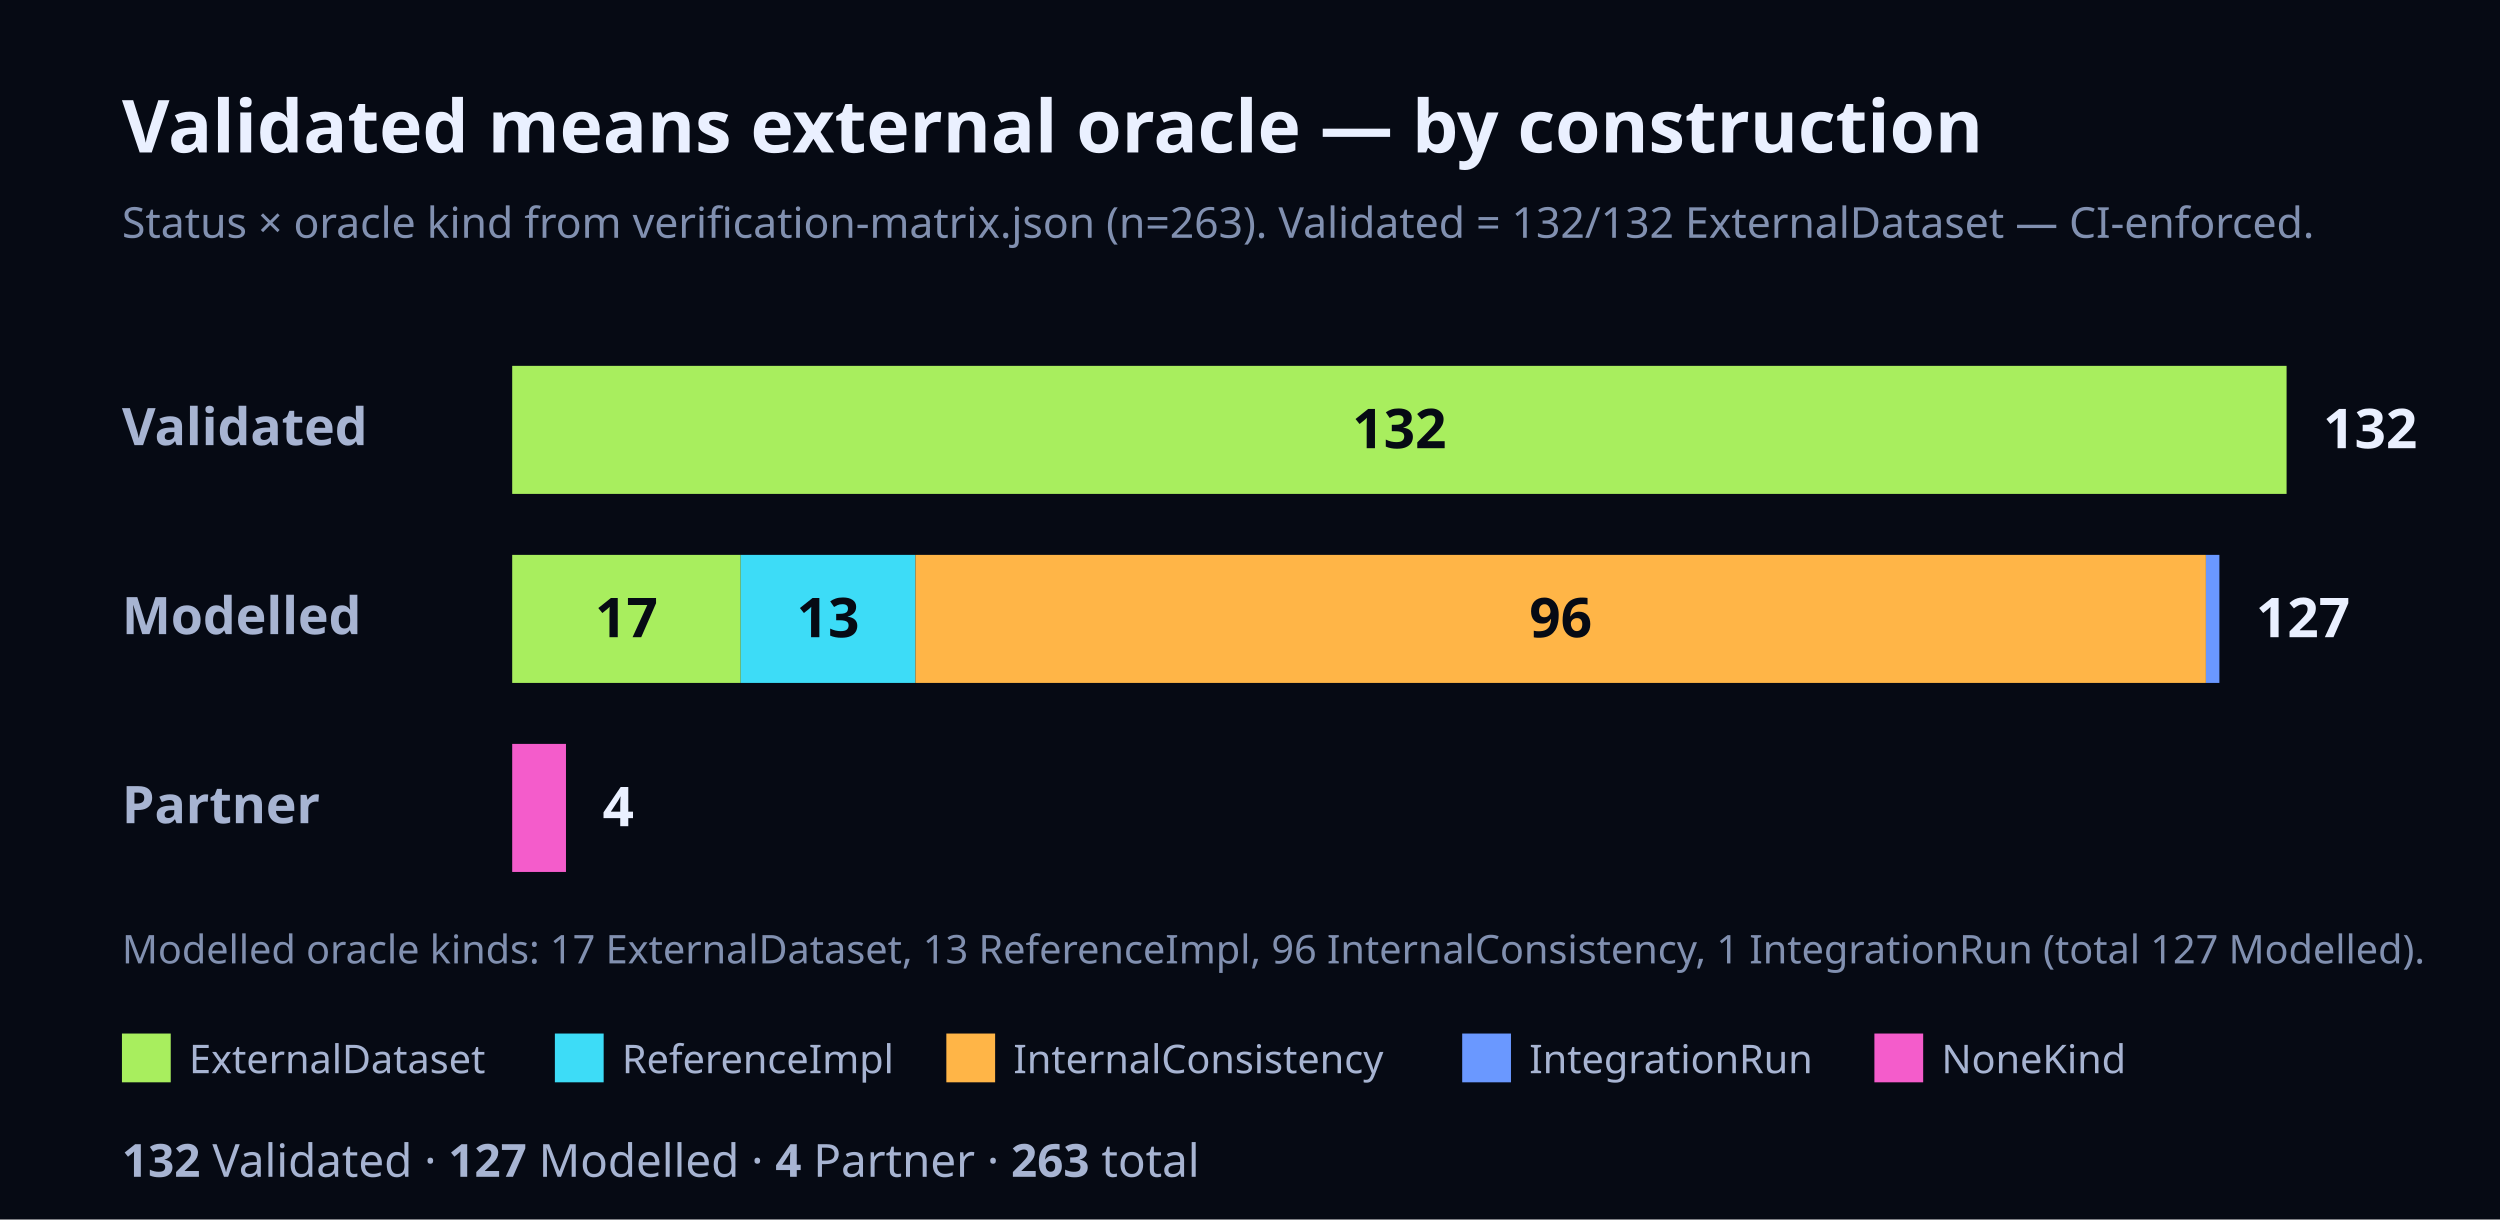
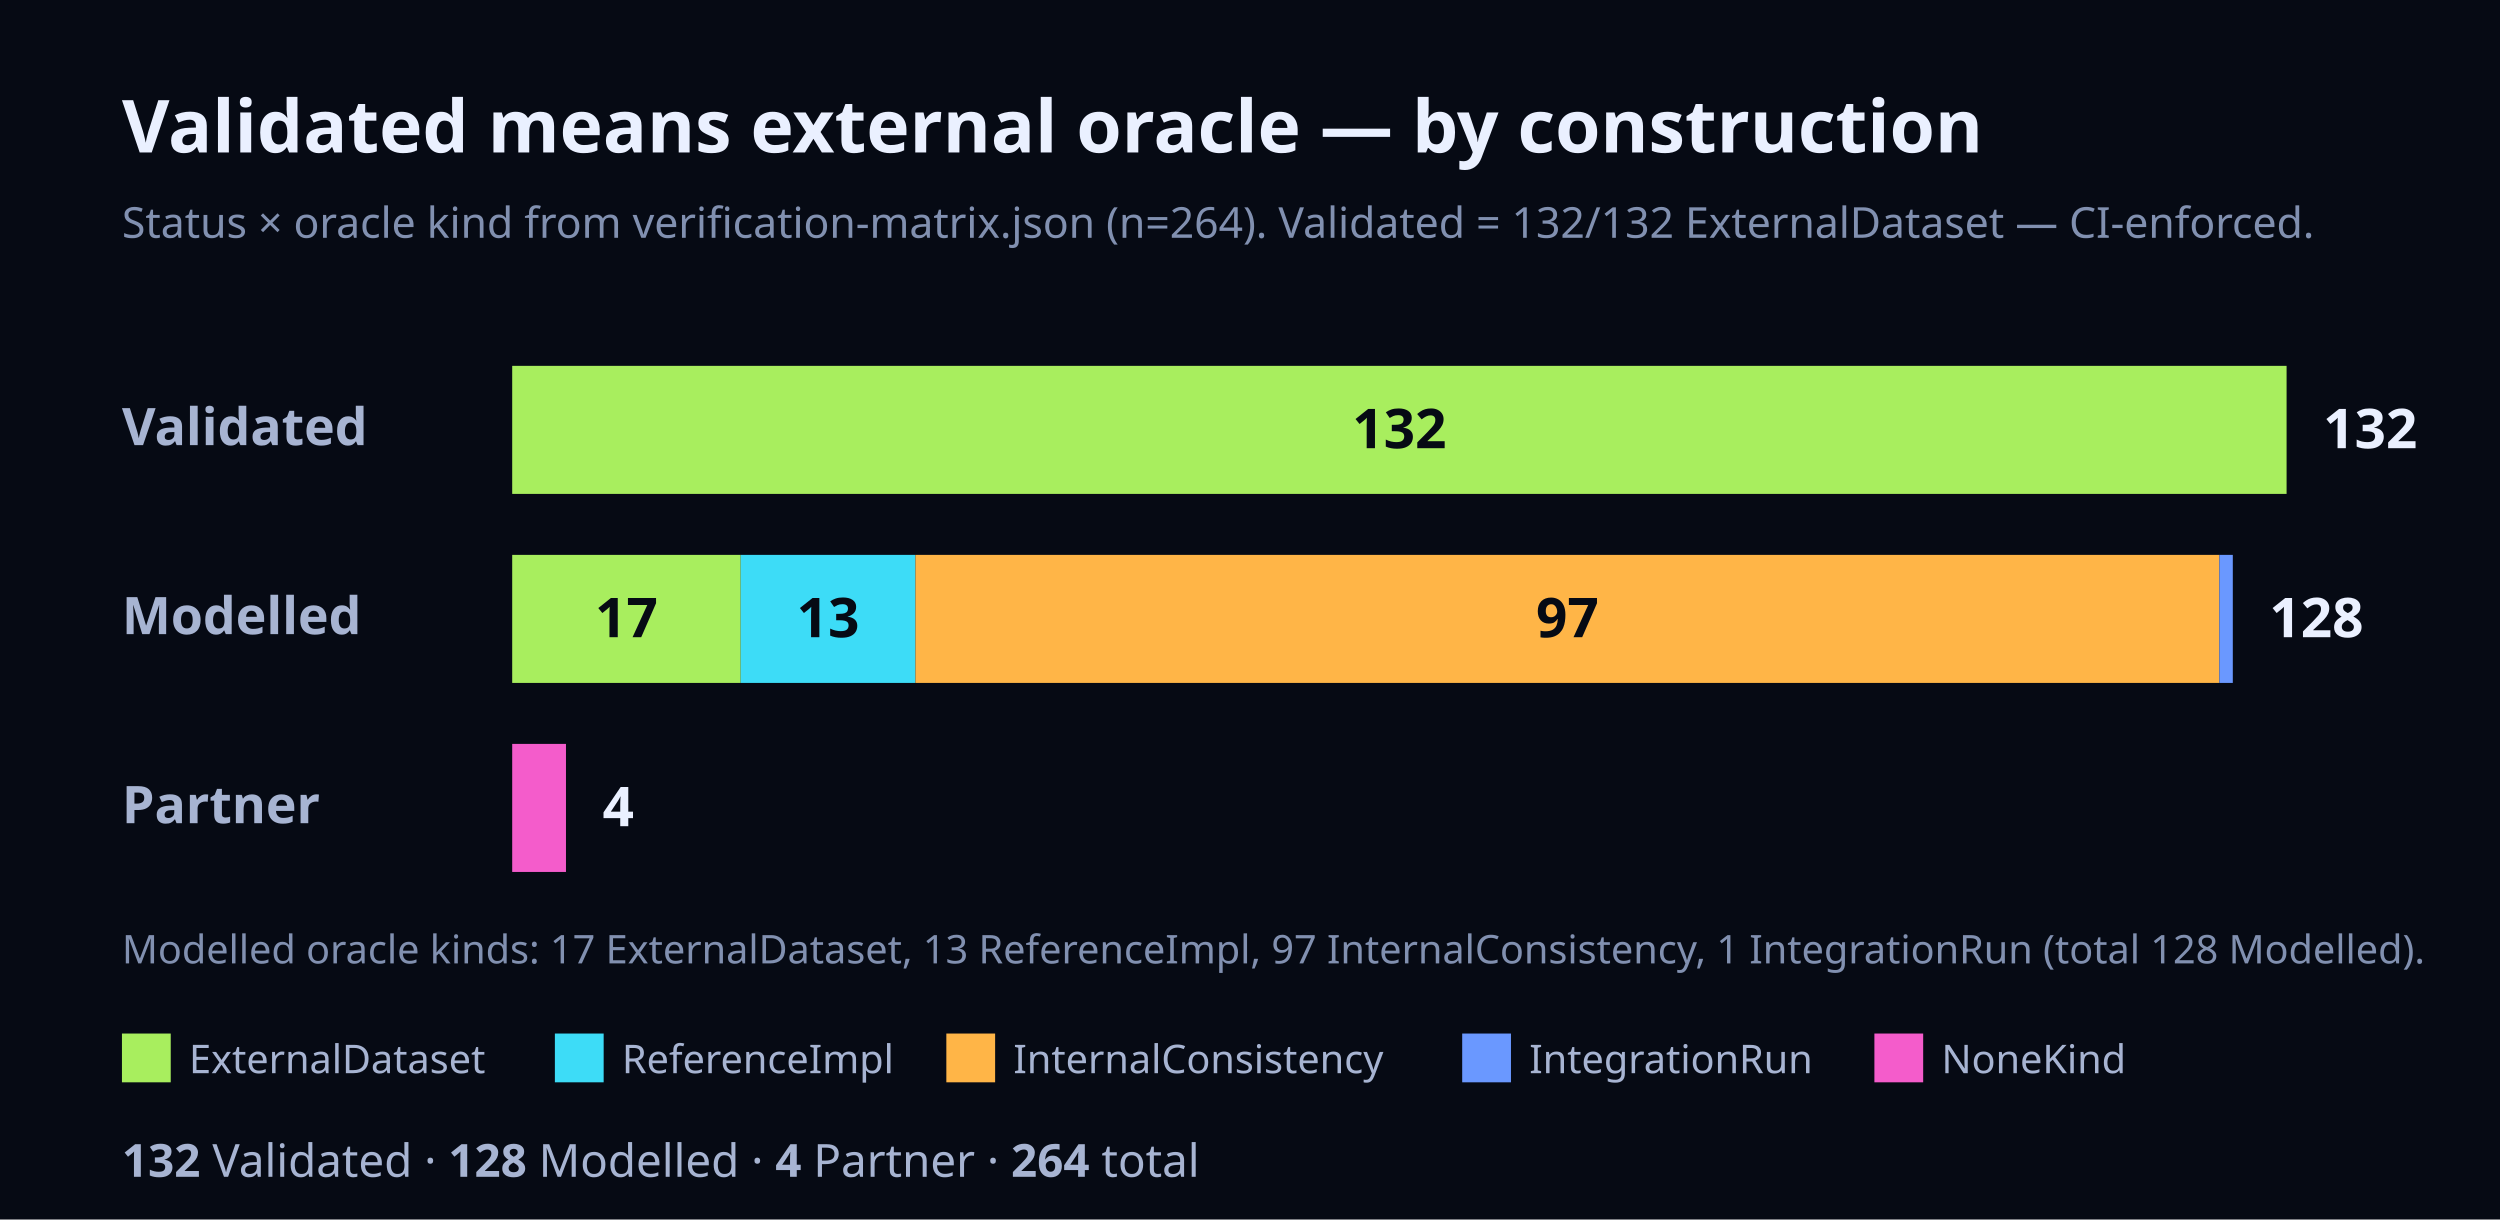
<svg xmlns="http://www.w3.org/2000/svg" width="820" height="400" viewBox="0 0 820 400" font-family="Geist, ui-sans-serif, system-ui, sans-serif">
  <rect x="0" y="0" width="820" height="400" fill="#060A14" />
  <text x="40" y="50" font-size="24" font-weight="700" fill="#EAF0FF">Validated means external oracle — by construction</text>
-   <text x="40" y="78" font-size="14" fill="#8190B0">Status × oracle kind from verification-matrix.json (n=263). Validated = 132/132 ExternalDataset — CI-enforced.</text>
+   <text x="40" y="78" font-size="14" fill="#8190B0">Status × oracle kind from verification-matrix.json (n=264). Validated = 132/132 ExternalDataset — CI-enforced.</text>
  <text x="40" y="146" font-size="17" font-weight="700" fill="#A7B4D2">Validated</text>
  <rect x="168" y="120" width="582" height="42" fill="#A8EE5E" />
  <text x="459" y="147" font-size="18" font-weight="700" fill="#060A14" text-anchor="middle">132</text>
  <text x="762" y="147" font-size="18" font-weight="700" fill="#EAF0FF">132</text>
  <text x="40" y="208" font-size="17" font-weight="700" fill="#A7B4D2">Modelled</text>
  <rect x="168" y="182" width="74.95" height="42" fill="#A8EE5E" />
  <text x="205.48" y="209" font-size="18" font-weight="700" fill="#060A14" text-anchor="middle">17</text>
  <rect x="242.95" y="182" width="57.32" height="42" fill="#3DDCF7" />
  <text x="271.61" y="209" font-size="18" font-weight="700" fill="#060A14" text-anchor="middle">13</text>
-   <rect x="300.27" y="182" width="423.27" height="42" fill="#FFB547" />
-   <text x="511.91" y="209" font-size="18" font-weight="700" fill="#060A14" text-anchor="middle">96</text>
-   <rect x="723.55" y="182" width="4.41" height="42" fill="#6A98FF" />
-   <text x="739.95" y="209" font-size="18" font-weight="700" fill="#EAF0FF">127</text>
+   <rect x="300.27" y="182" width="427.68" height="42" fill="#FFB547" />
+   <text x="514.11" y="209" font-size="18" font-weight="700" fill="#060A14" text-anchor="middle">97</text>
+   <rect x="727.95" y="182" width="4.41" height="42" fill="#6A98FF" />
+   <text x="744.36" y="209" font-size="18" font-weight="700" fill="#EAF0FF">128</text>
  <text x="40" y="270" font-size="17" font-weight="700" fill="#A7B4D2">Partner</text>
  <rect x="168" y="244" width="17.64" height="42" fill="#F45CCB" />
  <text x="197.64" y="271" font-size="18" font-weight="700" fill="#EAF0FF">4</text>
-   <text x="40" y="316" font-size="13" fill="#8190B0">Modelled oracle kinds: 17 ExternalDataset, 13 ReferenceImpl, 96 InternalConsistency, 1 IntegrationRun (total 127 Modelled).</text>
+   <text x="40" y="316" font-size="13" fill="#8190B0">Modelled oracle kinds: 17 ExternalDataset, 13 ReferenceImpl, 97 InternalConsistency, 1 IntegrationRun (total 128 Modelled).</text>
  <rect x="40" y="339" width="16" height="16" fill="#A8EE5E" />
  <text x="62" y="352" font-size="13" fill="#A7B4D2">ExternalDataset</text>
  <rect x="182" y="339" width="16" height="16" fill="#3DDCF7" />
  <text x="204" y="352" font-size="13" fill="#A7B4D2">ReferenceImpl</text>
  <rect x="310.4" y="339" width="16" height="16" fill="#FFB547" />
  <text x="332.4" y="352" font-size="13" fill="#A7B4D2">InternalConsistency</text>
  <rect x="479.6" y="339" width="16" height="16" fill="#6A98FF" />
  <text x="501.6" y="352" font-size="13" fill="#A7B4D2">IntegrationRun</text>
  <rect x="614.8" y="339" width="16" height="16" fill="#F45CCB" />
  <text x="636.8" y="352" font-size="13" fill="#A7B4D2">NoneKind</text>
  <text x="40" y="386" font-size="15" fill="#A7B4D2">
-     <tspan font-weight="700">132</tspan> Validated · <tspan font-weight="700">127</tspan> Modelled · <tspan font-weight="700">4</tspan> Partner · <tspan font-weight="700">263</tspan> total</text>
+     <tspan font-weight="700">132</tspan> Validated · <tspan font-weight="700">128</tspan> Modelled · <tspan font-weight="700">4</tspan> Partner · <tspan font-weight="700">264</tspan> total</text>
</svg>
